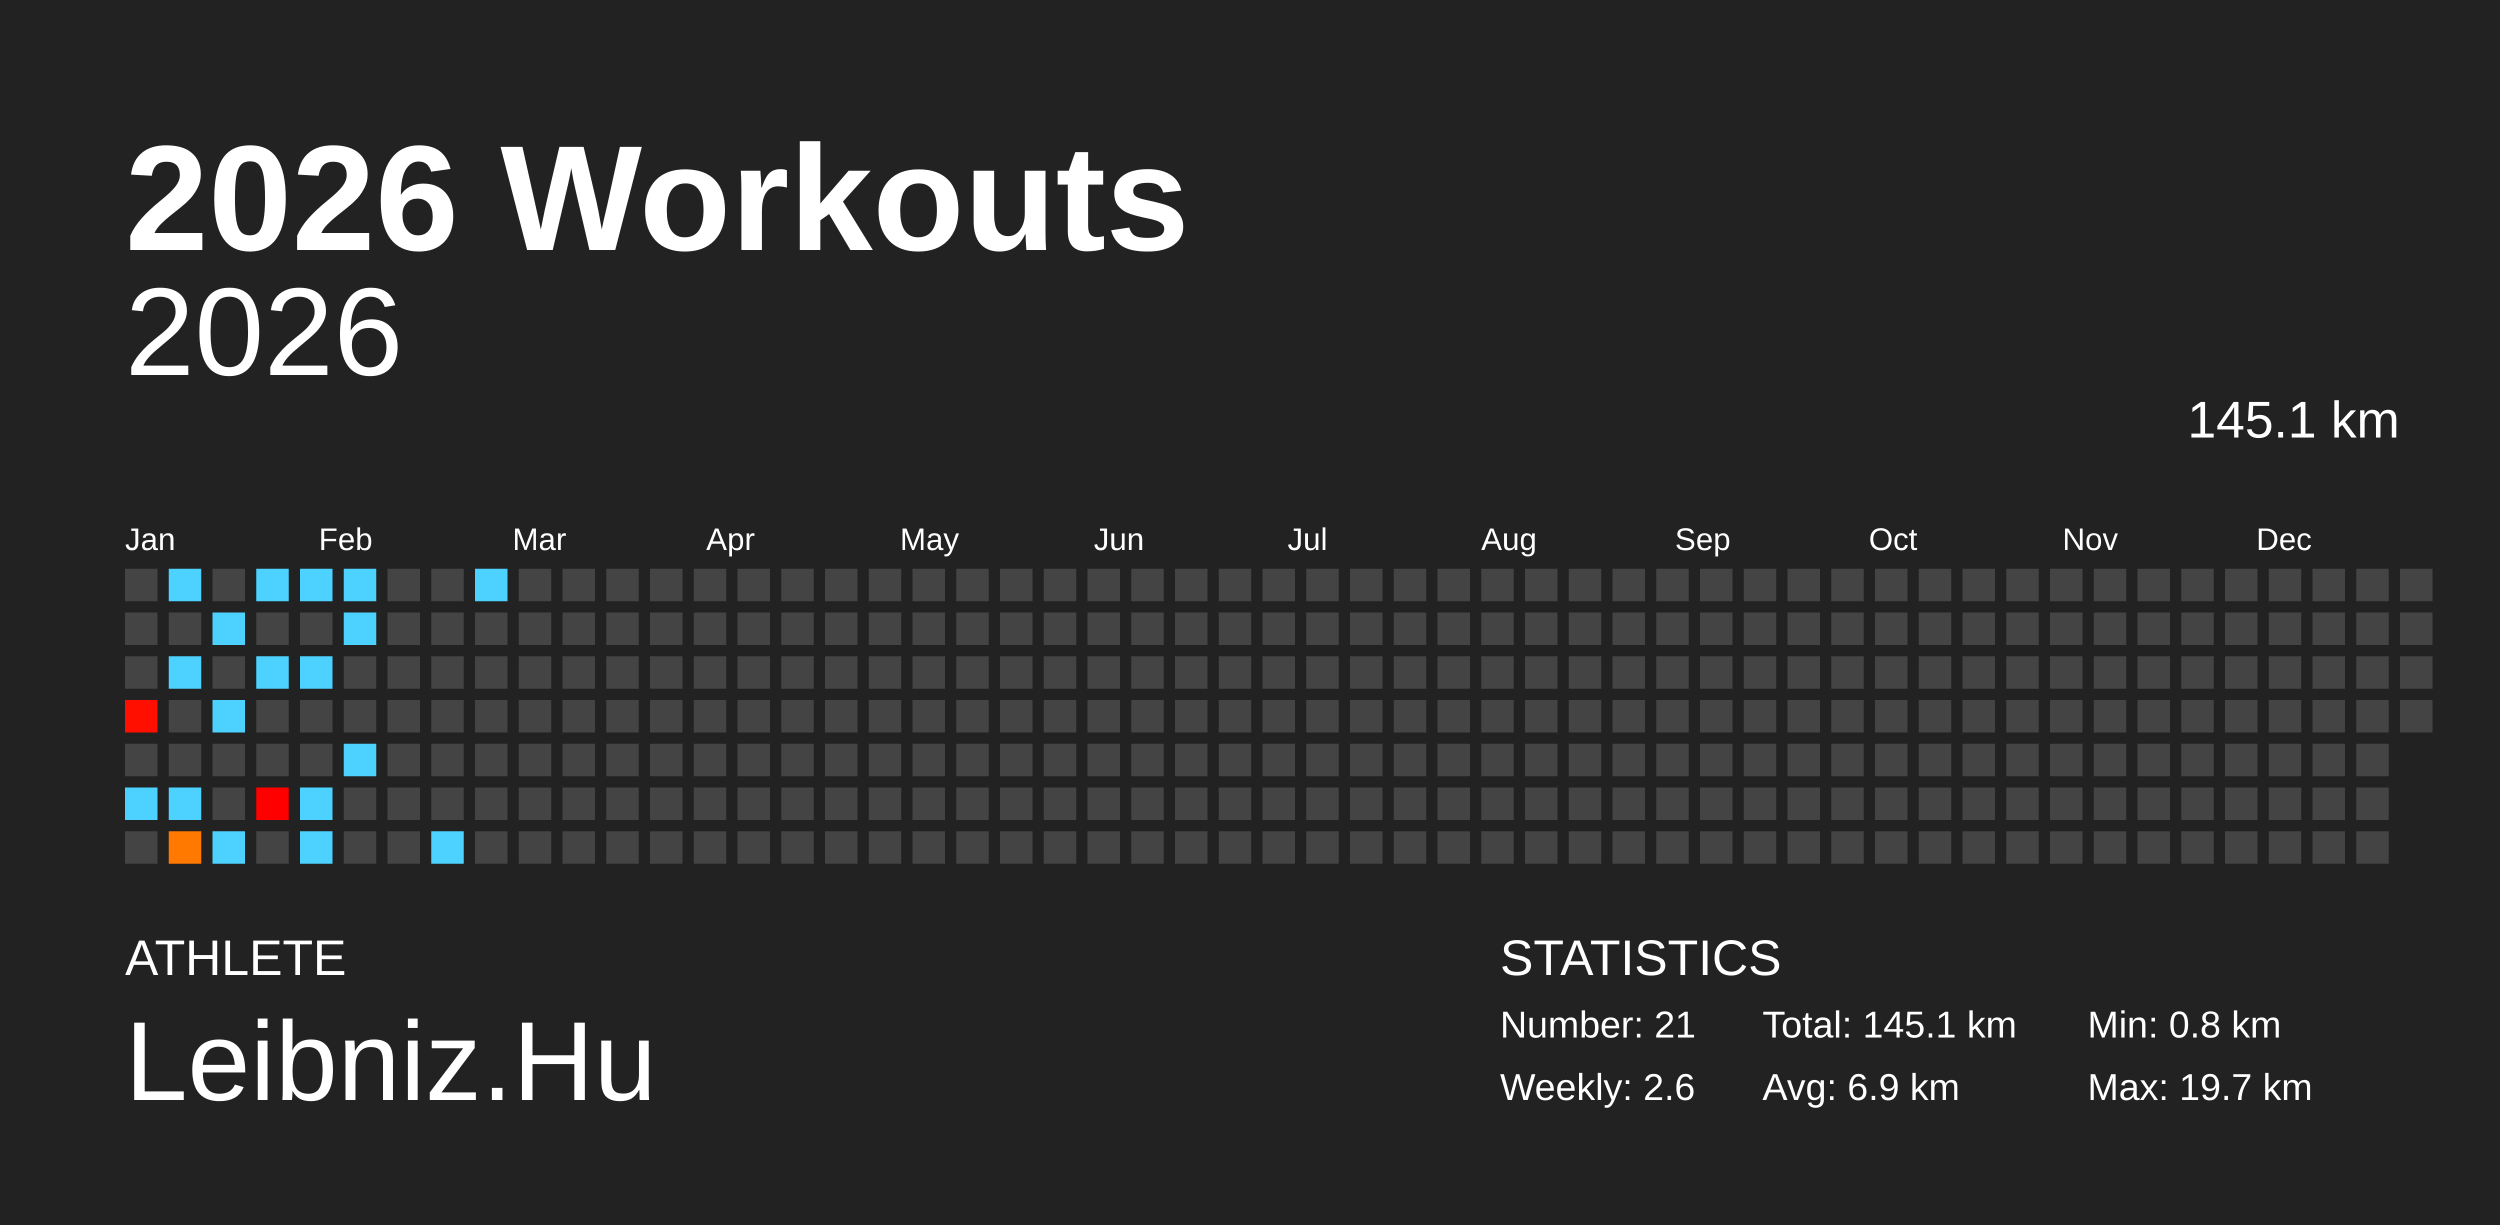
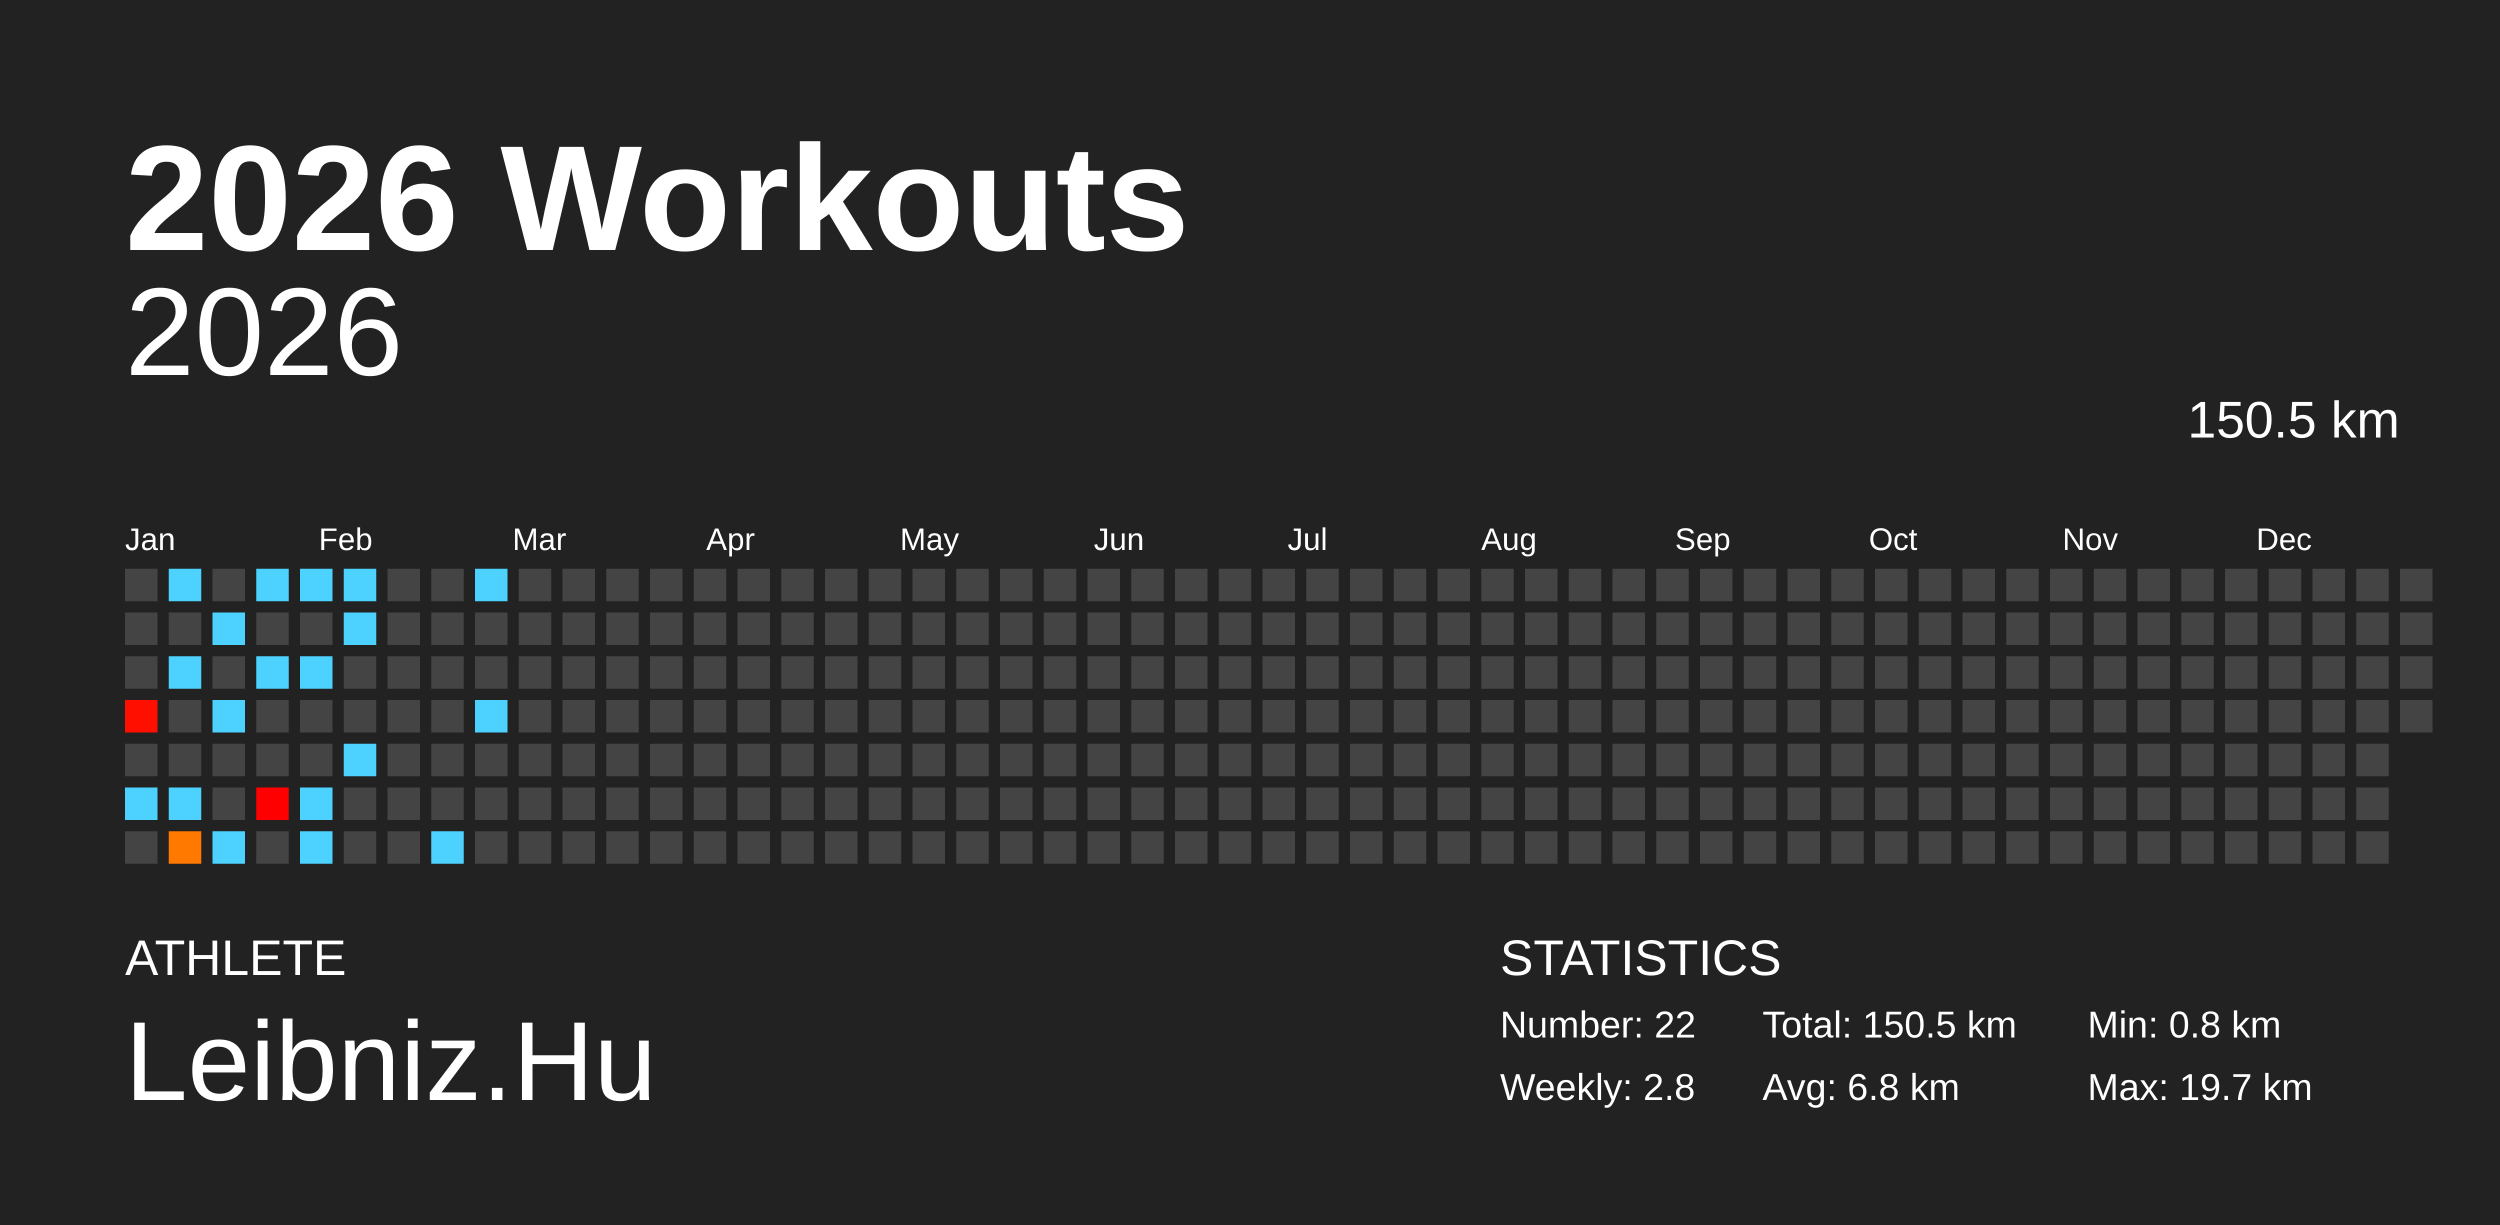
<svg xmlns="http://www.w3.org/2000/svg" baseProfile="full" height="98mm" version="1.1" viewBox="0,0,200,98" width="200mm">
  <defs />
  <rect fill="#222222" height="98" width="200" x="0" y="0" />
  <text fill="#FFFFFF" style="font-size:12px; font-family:Arial; font-weight:bold;" x="10" y="20">2026 Workouts</text>
  <text fill="#FFFFFF" style="font-size:4px; font-family:Arial" x="10" y="78">ATHLETE</text>
  <text fill="#FFFFFF" style="font-size:9px; font-family:Arial" x="10" y="88">Leibniz.Hu</text>
  <text fill="#FFFFFF" style="font-size:4px; font-family:Arial" x="120" y="78">STATISTICS</text>
-   <text fill="#FFFFFF" style="font-size:3px; font-family:Arial" x="120" y="83">Number: 21</text>
-   <text fill="#FFFFFF" style="font-size:3px; font-family:Arial" x="120" y="88">Weekly: 2.6</text>
-   <text fill="#FFFFFF" style="font-size:3px; font-family:Arial" x="141" y="83">Total: 145.1 km</text>
-   <text fill="#FFFFFF" style="font-size:3px; font-family:Arial" x="141" y="88">Avg: 6.9 km</text>
+   <text fill="#FFFFFF" style="font-size:3px; font-family:Arial" x="120" y="83">Number: 22</text>
+   <text fill="#FFFFFF" style="font-size:3px; font-family:Arial" x="120" y="88">Weekly: 2.8</text>
+   <text fill="#FFFFFF" style="font-size:3px; font-family:Arial" x="141" y="83">Total: 150.5 km</text>
+   <text fill="#FFFFFF" style="font-size:3px; font-family:Arial" x="141" y="88">Avg: 6.8 km</text>
  <text fill="#FFFFFF" style="font-size:3px; font-family:Arial" x="167" y="83">Min: 0.8 km</text>
  <text fill="#FFFFFF" style="font-size:3px; font-family:Arial" x="167" y="88">Max: 19.7 km</text>
  <text alignment-baseline="hanging" fill="#FFFFFF" style="font-size:10.0px; font-family:Arial;" x="10" y="30">2026</text>
-   <text alignment-baseline="hanging" fill="#FFFFFF" style="font-size:4.125px; font-family:Arial;" x="175" y="35">145.1 km</text>
+   <text alignment-baseline="hanging" fill="#FFFFFF" style="font-size:4.125px; font-family:Arial;" x="175" y="35">150.5 km</text>
  <text fill="#FFFFFF" style="font-size:2.5px; font-family:Arial" x="10.0" y="44">Jan</text>
  <text fill="#FFFFFF" style="font-size:2.5px; font-family:Arial" x="25.5" y="44">Feb</text>
  <text fill="#FFFFFF" style="font-size:2.5px; font-family:Arial" x="41.0" y="44">Mar</text>
  <text fill="#FFFFFF" style="font-size:2.5px; font-family:Arial" x="56.5" y="44">Apr</text>
  <text fill="#FFFFFF" style="font-size:2.5px; font-family:Arial" x="72.0" y="44">May</text>
  <text fill="#FFFFFF" style="font-size:2.5px; font-family:Arial" x="87.5" y="44">Jun</text>
  <text fill="#FFFFFF" style="font-size:2.5px; font-family:Arial" x="103.0" y="44">Jul</text>
  <text fill="#FFFFFF" style="font-size:2.5px; font-family:Arial" x="118.5" y="44">Aug</text>
  <text fill="#FFFFFF" style="font-size:2.5px; font-family:Arial" x="134.0" y="44">Sep</text>
  <text fill="#FFFFFF" style="font-size:2.5px; font-family:Arial" x="149.5" y="44">Oct</text>
  <text fill="#FFFFFF" style="font-size:2.5px; font-family:Arial" x="165.0" y="44">Nov</text>
  <text fill="#FFFFFF" style="font-size:2.5px; font-family:Arial" x="180.5" y="44">Dec</text>
  <rect fill="#444444" height="2.6" width="2.6" x="10.0" y="45.5" />
  <rect fill="#444444" height="2.6" width="2.6" x="10.0" y="49.0" />
  <rect fill="#444444" height="2.6" width="2.6" x="10.0" y="52.5" />
  <rect fill="#ff0f00" height="2.6" width="2.6" x="10.0" y="56.0" />
  <rect fill="#444444" height="2.6" width="2.6" x="10.0" y="59.5" />
  <rect fill="#4dd2ff" height="2.6" width="2.6" x="10.0" y="63.0" />
  <rect fill="#444444" height="2.6" width="2.6" x="10.0" y="66.5" />
  <rect fill="#4dd2ff" height="2.6" width="2.6" x="13.5" y="45.5" />
  <rect fill="#444444" height="2.6" width="2.6" x="13.5" y="49.0" />
  <rect fill="#4dd2ff" height="2.6" width="2.6" x="13.5" y="52.5" />
  <rect fill="#444444" height="2.6" width="2.6" x="13.5" y="56.0" />
  <rect fill="#444444" height="2.6" width="2.6" x="13.5" y="59.5" />
  <rect fill="#4dd2ff" height="2.6" width="2.6" x="13.5" y="63.0" />
  <rect fill="#ff7800" height="2.6" width="2.6" x="13.5" y="66.5" />
  <rect fill="#444444" height="2.6" width="2.6" x="17.0" y="45.5" />
  <rect fill="#4dd2ff" height="2.6" width="2.6" x="17.0" y="49.0" />
  <rect fill="#444444" height="2.6" width="2.6" x="17.0" y="52.5" />
  <rect fill="#4dd2ff" height="2.6" width="2.6" x="17.0" y="56.0" />
  <rect fill="#444444" height="2.6" width="2.6" x="17.0" y="59.5" />
  <rect fill="#444444" height="2.6" width="2.6" x="17.0" y="63.0" />
  <rect fill="#4dd2ff" height="2.6" width="2.6" x="17.0" y="66.5" />
  <rect fill="#4dd2ff" height="2.6" width="2.6" x="20.5" y="45.5" />
  <rect fill="#444444" height="2.6" width="2.6" x="20.5" y="49.0" />
  <rect fill="#4dd2ff" height="2.6" width="2.6" x="20.5" y="52.5" />
  <rect fill="#444444" height="2.6" width="2.6" x="20.5" y="56.0" />
  <rect fill="#444444" height="2.6" width="2.6" x="20.5" y="59.5" />
  <rect fill="#ff0000" height="2.6" width="2.6" x="20.5" y="63.0" />
  <rect fill="#444444" height="2.6" width="2.6" x="20.5" y="66.5" />
  <rect fill="#4dd2ff" height="2.6" width="2.6" x="24.0" y="45.5" />
  <rect fill="#444444" height="2.6" width="2.6" x="24.0" y="49.0" />
  <rect fill="#4dd2ff" height="2.6" width="2.6" x="24.0" y="52.5" />
  <rect fill="#444444" height="2.6" width="2.6" x="24.0" y="56.0" />
  <rect fill="#444444" height="2.6" width="2.6" x="24.0" y="59.5" />
  <rect fill="#4dd2ff" height="2.6" width="2.6" x="24.0" y="63.0" />
  <rect fill="#4dd2ff" height="2.6" width="2.6" x="24.0" y="66.5" />
  <rect fill="#4dd2ff" height="2.6" width="2.6" x="27.5" y="45.5" />
  <rect fill="#4dd2ff" height="2.6" width="2.6" x="27.5" y="49.0" />
  <rect fill="#444444" height="2.6" width="2.6" x="27.5" y="52.5" />
  <rect fill="#444444" height="2.6" width="2.6" x="27.5" y="56.0" />
  <rect fill="#4dd2ff" height="2.6" width="2.6" x="27.5" y="59.5" />
  <rect fill="#444444" height="2.6" width="2.6" x="27.5" y="63.0" />
  <rect fill="#444444" height="2.6" width="2.6" x="27.5" y="66.5" />
  <rect fill="#444444" height="2.6" width="2.6" x="31.0" y="45.5" />
  <rect fill="#444444" height="2.6" width="2.6" x="31.0" y="49.0" />
  <rect fill="#444444" height="2.6" width="2.6" x="31.0" y="52.5" />
  <rect fill="#444444" height="2.6" width="2.6" x="31.0" y="56.0" />
  <rect fill="#444444" height="2.6" width="2.6" x="31.0" y="59.5" />
  <rect fill="#444444" height="2.6" width="2.6" x="31.0" y="63.0" />
  <rect fill="#444444" height="2.6" width="2.6" x="31.0" y="66.5" />
  <rect fill="#444444" height="2.6" width="2.6" x="34.5" y="45.5" />
  <rect fill="#444444" height="2.6" width="2.6" x="34.5" y="49.0" />
  <rect fill="#444444" height="2.6" width="2.6" x="34.5" y="52.5" />
  <rect fill="#444444" height="2.6" width="2.6" x="34.5" y="56.0" />
  <rect fill="#444444" height="2.6" width="2.6" x="34.5" y="59.5" />
  <rect fill="#444444" height="2.6" width="2.6" x="34.5" y="63.0" />
  <rect fill="#4dd2ff" height="2.6" width="2.6" x="34.5" y="66.5" />
  <rect fill="#4dd2ff" height="2.6" width="2.6" x="38.0" y="45.5" />
  <rect fill="#444444" height="2.6" width="2.6" x="38.0" y="49.0" />
  <rect fill="#444444" height="2.6" width="2.6" x="38.0" y="52.5" />
-   <rect fill="#444444" height="2.6" width="2.6" x="38.0" y="56.0" />
+   <rect fill="#4dd2ff" height="2.6" width="2.6" x="38.0" y="56.0" />
  <rect fill="#444444" height="2.6" width="2.6" x="38.0" y="59.5" />
  <rect fill="#444444" height="2.6" width="2.6" x="38.0" y="63.0" />
  <rect fill="#444444" height="2.6" width="2.6" x="38.0" y="66.5" />
  <rect fill="#444444" height="2.6" width="2.6" x="41.5" y="45.5" />
  <rect fill="#444444" height="2.6" width="2.6" x="41.5" y="49.0" />
  <rect fill="#444444" height="2.6" width="2.6" x="41.5" y="52.5" />
  <rect fill="#444444" height="2.6" width="2.6" x="41.5" y="56.0" />
  <rect fill="#444444" height="2.6" width="2.6" x="41.5" y="59.5" />
  <rect fill="#444444" height="2.6" width="2.6" x="41.5" y="63.0" />
  <rect fill="#444444" height="2.6" width="2.6" x="41.5" y="66.5" />
  <rect fill="#444444" height="2.6" width="2.6" x="45.0" y="45.5" />
  <rect fill="#444444" height="2.6" width="2.6" x="45.0" y="49.0" />
  <rect fill="#444444" height="2.6" width="2.6" x="45.0" y="52.5" />
  <rect fill="#444444" height="2.6" width="2.6" x="45.0" y="56.0" />
  <rect fill="#444444" height="2.6" width="2.6" x="45.0" y="59.5" />
  <rect fill="#444444" height="2.6" width="2.6" x="45.0" y="63.0" />
  <rect fill="#444444" height="2.6" width="2.6" x="45.0" y="66.5" />
  <rect fill="#444444" height="2.6" width="2.6" x="48.5" y="45.5" />
  <rect fill="#444444" height="2.6" width="2.6" x="48.5" y="49.0" />
  <rect fill="#444444" height="2.6" width="2.6" x="48.5" y="52.5" />
  <rect fill="#444444" height="2.6" width="2.6" x="48.5" y="56.0" />
  <rect fill="#444444" height="2.6" width="2.6" x="48.5" y="59.5" />
  <rect fill="#444444" height="2.6" width="2.6" x="48.5" y="63.0" />
  <rect fill="#444444" height="2.6" width="2.6" x="48.5" y="66.5" />
  <rect fill="#444444" height="2.6" width="2.6" x="52.0" y="45.5" />
  <rect fill="#444444" height="2.6" width="2.6" x="52.0" y="49.0" />
  <rect fill="#444444" height="2.6" width="2.6" x="52.0" y="52.5" />
  <rect fill="#444444" height="2.6" width="2.6" x="52.0" y="56.0" />
  <rect fill="#444444" height="2.6" width="2.6" x="52.0" y="59.5" />
  <rect fill="#444444" height="2.6" width="2.6" x="52.0" y="63.0" />
  <rect fill="#444444" height="2.6" width="2.6" x="52.0" y="66.5" />
  <rect fill="#444444" height="2.6" width="2.6" x="55.5" y="45.5" />
  <rect fill="#444444" height="2.6" width="2.6" x="55.5" y="49.0" />
  <rect fill="#444444" height="2.6" width="2.6" x="55.5" y="52.5" />
  <rect fill="#444444" height="2.6" width="2.6" x="55.5" y="56.0" />
  <rect fill="#444444" height="2.6" width="2.6" x="55.5" y="59.5" />
  <rect fill="#444444" height="2.6" width="2.6" x="55.5" y="63.0" />
  <rect fill="#444444" height="2.6" width="2.6" x="55.5" y="66.5" />
  <rect fill="#444444" height="2.6" width="2.6" x="59.0" y="45.5" />
  <rect fill="#444444" height="2.6" width="2.6" x="59.0" y="49.0" />
  <rect fill="#444444" height="2.6" width="2.6" x="59.0" y="52.5" />
  <rect fill="#444444" height="2.6" width="2.6" x="59.0" y="56.0" />
  <rect fill="#444444" height="2.6" width="2.6" x="59.0" y="59.5" />
  <rect fill="#444444" height="2.6" width="2.6" x="59.0" y="63.0" />
  <rect fill="#444444" height="2.6" width="2.6" x="59.0" y="66.5" />
  <rect fill="#444444" height="2.6" width="2.6" x="62.5" y="45.5" />
  <rect fill="#444444" height="2.6" width="2.6" x="62.5" y="49.0" />
  <rect fill="#444444" height="2.6" width="2.6" x="62.5" y="52.5" />
  <rect fill="#444444" height="2.6" width="2.6" x="62.5" y="56.0" />
  <rect fill="#444444" height="2.6" width="2.6" x="62.5" y="59.5" />
  <rect fill="#444444" height="2.6" width="2.6" x="62.5" y="63.0" />
  <rect fill="#444444" height="2.6" width="2.6" x="62.5" y="66.5" />
  <rect fill="#444444" height="2.6" width="2.6" x="66.0" y="45.5" />
  <rect fill="#444444" height="2.6" width="2.6" x="66.0" y="49.0" />
  <rect fill="#444444" height="2.6" width="2.6" x="66.0" y="52.5" />
  <rect fill="#444444" height="2.6" width="2.6" x="66.0" y="56.0" />
  <rect fill="#444444" height="2.6" width="2.6" x="66.0" y="59.5" />
  <rect fill="#444444" height="2.6" width="2.6" x="66.0" y="63.0" />
  <rect fill="#444444" height="2.6" width="2.6" x="66.0" y="66.5" />
  <rect fill="#444444" height="2.6" width="2.6" x="69.5" y="45.5" />
  <rect fill="#444444" height="2.6" width="2.6" x="69.5" y="49.0" />
  <rect fill="#444444" height="2.6" width="2.6" x="69.5" y="52.5" />
  <rect fill="#444444" height="2.6" width="2.6" x="69.5" y="56.0" />
  <rect fill="#444444" height="2.6" width="2.6" x="69.5" y="59.5" />
  <rect fill="#444444" height="2.6" width="2.6" x="69.5" y="63.0" />
  <rect fill="#444444" height="2.6" width="2.6" x="69.5" y="66.5" />
  <rect fill="#444444" height="2.6" width="2.6" x="73.0" y="45.5" />
  <rect fill="#444444" height="2.6" width="2.6" x="73.0" y="49.0" />
  <rect fill="#444444" height="2.6" width="2.6" x="73.0" y="52.5" />
  <rect fill="#444444" height="2.6" width="2.6" x="73.0" y="56.0" />
  <rect fill="#444444" height="2.6" width="2.6" x="73.0" y="59.5" />
  <rect fill="#444444" height="2.6" width="2.6" x="73.0" y="63.0" />
  <rect fill="#444444" height="2.6" width="2.6" x="73.0" y="66.5" />
  <rect fill="#444444" height="2.6" width="2.6" x="76.5" y="45.5" />
  <rect fill="#444444" height="2.6" width="2.6" x="76.5" y="49.0" />
  <rect fill="#444444" height="2.6" width="2.6" x="76.5" y="52.5" />
  <rect fill="#444444" height="2.6" width="2.6" x="76.5" y="56.0" />
  <rect fill="#444444" height="2.6" width="2.6" x="76.5" y="59.5" />
  <rect fill="#444444" height="2.6" width="2.6" x="76.5" y="63.0" />
  <rect fill="#444444" height="2.6" width="2.6" x="76.5" y="66.5" />
  <rect fill="#444444" height="2.6" width="2.6" x="80.0" y="45.5" />
  <rect fill="#444444" height="2.6" width="2.6" x="80.0" y="49.0" />
  <rect fill="#444444" height="2.6" width="2.6" x="80.0" y="52.5" />
  <rect fill="#444444" height="2.6" width="2.6" x="80.0" y="56.0" />
  <rect fill="#444444" height="2.6" width="2.6" x="80.0" y="59.5" />
  <rect fill="#444444" height="2.6" width="2.6" x="80.0" y="63.0" />
  <rect fill="#444444" height="2.6" width="2.6" x="80.0" y="66.5" />
  <rect fill="#444444" height="2.6" width="2.6" x="83.5" y="45.5" />
  <rect fill="#444444" height="2.6" width="2.6" x="83.5" y="49.0" />
  <rect fill="#444444" height="2.6" width="2.6" x="83.5" y="52.5" />
  <rect fill="#444444" height="2.6" width="2.6" x="83.5" y="56.0" />
  <rect fill="#444444" height="2.6" width="2.6" x="83.5" y="59.5" />
  <rect fill="#444444" height="2.6" width="2.6" x="83.5" y="63.0" />
  <rect fill="#444444" height="2.6" width="2.6" x="83.5" y="66.5" />
  <rect fill="#444444" height="2.6" width="2.6" x="87.0" y="45.5" />
  <rect fill="#444444" height="2.6" width="2.6" x="87.0" y="49.0" />
  <rect fill="#444444" height="2.6" width="2.6" x="87.0" y="52.5" />
  <rect fill="#444444" height="2.6" width="2.6" x="87.0" y="56.0" />
  <rect fill="#444444" height="2.6" width="2.6" x="87.0" y="59.5" />
  <rect fill="#444444" height="2.6" width="2.6" x="87.0" y="63.0" />
  <rect fill="#444444" height="2.6" width="2.6" x="87.0" y="66.5" />
  <rect fill="#444444" height="2.6" width="2.6" x="90.5" y="45.5" />
  <rect fill="#444444" height="2.6" width="2.6" x="90.5" y="49.0" />
  <rect fill="#444444" height="2.6" width="2.6" x="90.5" y="52.5" />
  <rect fill="#444444" height="2.6" width="2.6" x="90.5" y="56.0" />
  <rect fill="#444444" height="2.6" width="2.6" x="90.5" y="59.5" />
  <rect fill="#444444" height="2.6" width="2.6" x="90.5" y="63.0" />
  <rect fill="#444444" height="2.6" width="2.6" x="90.5" y="66.5" />
  <rect fill="#444444" height="2.6" width="2.6" x="94.0" y="45.5" />
  <rect fill="#444444" height="2.6" width="2.6" x="94.0" y="49.0" />
  <rect fill="#444444" height="2.6" width="2.6" x="94.0" y="52.5" />
  <rect fill="#444444" height="2.6" width="2.6" x="94.0" y="56.0" />
  <rect fill="#444444" height="2.6" width="2.6" x="94.0" y="59.5" />
  <rect fill="#444444" height="2.6" width="2.6" x="94.0" y="63.0" />
  <rect fill="#444444" height="2.6" width="2.6" x="94.0" y="66.5" />
  <rect fill="#444444" height="2.6" width="2.6" x="97.5" y="45.5" />
  <rect fill="#444444" height="2.6" width="2.6" x="97.5" y="49.0" />
  <rect fill="#444444" height="2.6" width="2.6" x="97.5" y="52.5" />
  <rect fill="#444444" height="2.6" width="2.6" x="97.5" y="56.0" />
  <rect fill="#444444" height="2.6" width="2.6" x="97.5" y="59.5" />
  <rect fill="#444444" height="2.6" width="2.6" x="97.5" y="63.0" />
  <rect fill="#444444" height="2.6" width="2.6" x="97.5" y="66.5" />
  <rect fill="#444444" height="2.6" width="2.6" x="101.0" y="45.5" />
  <rect fill="#444444" height="2.6" width="2.6" x="101.0" y="49.0" />
  <rect fill="#444444" height="2.6" width="2.6" x="101.0" y="52.5" />
  <rect fill="#444444" height="2.6" width="2.6" x="101.0" y="56.0" />
  <rect fill="#444444" height="2.6" width="2.6" x="101.0" y="59.5" />
  <rect fill="#444444" height="2.6" width="2.6" x="101.0" y="63.0" />
  <rect fill="#444444" height="2.6" width="2.6" x="101.0" y="66.5" />
  <rect fill="#444444" height="2.6" width="2.6" x="104.5" y="45.5" />
  <rect fill="#444444" height="2.6" width="2.6" x="104.5" y="49.0" />
  <rect fill="#444444" height="2.6" width="2.6" x="104.5" y="52.5" />
  <rect fill="#444444" height="2.6" width="2.6" x="104.5" y="56.0" />
  <rect fill="#444444" height="2.6" width="2.6" x="104.5" y="59.5" />
  <rect fill="#444444" height="2.6" width="2.6" x="104.5" y="63.0" />
  <rect fill="#444444" height="2.6" width="2.6" x="104.5" y="66.5" />
  <rect fill="#444444" height="2.6" width="2.6" x="108.0" y="45.5" />
  <rect fill="#444444" height="2.6" width="2.6" x="108.0" y="49.0" />
  <rect fill="#444444" height="2.6" width="2.6" x="108.0" y="52.5" />
  <rect fill="#444444" height="2.6" width="2.6" x="108.0" y="56.0" />
  <rect fill="#444444" height="2.6" width="2.6" x="108.0" y="59.5" />
  <rect fill="#444444" height="2.6" width="2.6" x="108.0" y="63.0" />
  <rect fill="#444444" height="2.6" width="2.6" x="108.0" y="66.5" />
  <rect fill="#444444" height="2.6" width="2.6" x="111.5" y="45.5" />
  <rect fill="#444444" height="2.6" width="2.6" x="111.5" y="49.0" />
  <rect fill="#444444" height="2.6" width="2.6" x="111.5" y="52.5" />
  <rect fill="#444444" height="2.6" width="2.6" x="111.5" y="56.0" />
  <rect fill="#444444" height="2.6" width="2.6" x="111.5" y="59.5" />
  <rect fill="#444444" height="2.6" width="2.6" x="111.5" y="63.0" />
  <rect fill="#444444" height="2.6" width="2.6" x="111.5" y="66.5" />
  <rect fill="#444444" height="2.6" width="2.6" x="115.0" y="45.5" />
  <rect fill="#444444" height="2.6" width="2.6" x="115.0" y="49.0" />
  <rect fill="#444444" height="2.6" width="2.6" x="115.0" y="52.5" />
  <rect fill="#444444" height="2.6" width="2.6" x="115.0" y="56.0" />
  <rect fill="#444444" height="2.6" width="2.6" x="115.0" y="59.5" />
  <rect fill="#444444" height="2.6" width="2.6" x="115.0" y="63.0" />
  <rect fill="#444444" height="2.6" width="2.6" x="115.0" y="66.5" />
  <rect fill="#444444" height="2.6" width="2.6" x="118.5" y="45.5" />
  <rect fill="#444444" height="2.6" width="2.6" x="118.5" y="49.0" />
  <rect fill="#444444" height="2.6" width="2.6" x="118.5" y="52.5" />
  <rect fill="#444444" height="2.6" width="2.6" x="118.5" y="56.0" />
  <rect fill="#444444" height="2.6" width="2.6" x="118.5" y="59.5" />
  <rect fill="#444444" height="2.6" width="2.6" x="118.5" y="63.0" />
  <rect fill="#444444" height="2.6" width="2.6" x="118.5" y="66.5" />
  <rect fill="#444444" height="2.6" width="2.6" x="122.0" y="45.5" />
  <rect fill="#444444" height="2.6" width="2.6" x="122.0" y="49.0" />
  <rect fill="#444444" height="2.6" width="2.6" x="122.0" y="52.5" />
  <rect fill="#444444" height="2.6" width="2.6" x="122.0" y="56.0" />
  <rect fill="#444444" height="2.6" width="2.6" x="122.0" y="59.5" />
  <rect fill="#444444" height="2.6" width="2.6" x="122.0" y="63.0" />
  <rect fill="#444444" height="2.6" width="2.6" x="122.0" y="66.5" />
  <rect fill="#444444" height="2.6" width="2.6" x="125.5" y="45.5" />
  <rect fill="#444444" height="2.6" width="2.6" x="125.5" y="49.0" />
  <rect fill="#444444" height="2.6" width="2.6" x="125.5" y="52.5" />
  <rect fill="#444444" height="2.6" width="2.6" x="125.5" y="56.0" />
  <rect fill="#444444" height="2.6" width="2.6" x="125.5" y="59.5" />
  <rect fill="#444444" height="2.6" width="2.6" x="125.5" y="63.0" />
  <rect fill="#444444" height="2.6" width="2.6" x="125.5" y="66.5" />
  <rect fill="#444444" height="2.6" width="2.6" x="129.0" y="45.5" />
  <rect fill="#444444" height="2.6" width="2.6" x="129.0" y="49.0" />
  <rect fill="#444444" height="2.6" width="2.6" x="129.0" y="52.5" />
  <rect fill="#444444" height="2.6" width="2.6" x="129.0" y="56.0" />
  <rect fill="#444444" height="2.6" width="2.6" x="129.0" y="59.5" />
  <rect fill="#444444" height="2.6" width="2.6" x="129.0" y="63.0" />
  <rect fill="#444444" height="2.6" width="2.6" x="129.0" y="66.5" />
  <rect fill="#444444" height="2.6" width="2.6" x="132.5" y="45.5" />
  <rect fill="#444444" height="2.6" width="2.6" x="132.5" y="49.0" />
  <rect fill="#444444" height="2.6" width="2.6" x="132.5" y="52.5" />
  <rect fill="#444444" height="2.6" width="2.6" x="132.5" y="56.0" />
  <rect fill="#444444" height="2.6" width="2.6" x="132.5" y="59.5" />
  <rect fill="#444444" height="2.6" width="2.6" x="132.5" y="63.0" />
  <rect fill="#444444" height="2.6" width="2.6" x="132.5" y="66.5" />
  <rect fill="#444444" height="2.6" width="2.6" x="136.0" y="45.5" />
  <rect fill="#444444" height="2.6" width="2.6" x="136.0" y="49.0" />
  <rect fill="#444444" height="2.6" width="2.6" x="136.0" y="52.5" />
  <rect fill="#444444" height="2.6" width="2.6" x="136.0" y="56.0" />
  <rect fill="#444444" height="2.6" width="2.6" x="136.0" y="59.5" />
  <rect fill="#444444" height="2.6" width="2.6" x="136.0" y="63.0" />
  <rect fill="#444444" height="2.6" width="2.6" x="136.0" y="66.5" />
  <rect fill="#444444" height="2.6" width="2.6" x="139.5" y="45.5" />
  <rect fill="#444444" height="2.6" width="2.6" x="139.5" y="49.0" />
  <rect fill="#444444" height="2.6" width="2.6" x="139.5" y="52.5" />
  <rect fill="#444444" height="2.6" width="2.6" x="139.5" y="56.0" />
  <rect fill="#444444" height="2.6" width="2.6" x="139.5" y="59.5" />
  <rect fill="#444444" height="2.6" width="2.6" x="139.5" y="63.0" />
  <rect fill="#444444" height="2.6" width="2.6" x="139.5" y="66.5" />
  <rect fill="#444444" height="2.6" width="2.6" x="143.0" y="45.5" />
  <rect fill="#444444" height="2.6" width="2.6" x="143.0" y="49.0" />
  <rect fill="#444444" height="2.6" width="2.6" x="143.0" y="52.5" />
  <rect fill="#444444" height="2.6" width="2.6" x="143.0" y="56.0" />
  <rect fill="#444444" height="2.6" width="2.6" x="143.0" y="59.5" />
  <rect fill="#444444" height="2.6" width="2.6" x="143.0" y="63.0" />
  <rect fill="#444444" height="2.6" width="2.6" x="143.0" y="66.5" />
  <rect fill="#444444" height="2.6" width="2.6" x="146.5" y="45.5" />
  <rect fill="#444444" height="2.6" width="2.6" x="146.5" y="49.0" />
  <rect fill="#444444" height="2.6" width="2.6" x="146.5" y="52.5" />
  <rect fill="#444444" height="2.6" width="2.6" x="146.5" y="56.0" />
  <rect fill="#444444" height="2.6" width="2.6" x="146.5" y="59.5" />
  <rect fill="#444444" height="2.6" width="2.6" x="146.5" y="63.0" />
  <rect fill="#444444" height="2.6" width="2.6" x="146.5" y="66.5" />
  <rect fill="#444444" height="2.6" width="2.6" x="150.0" y="45.5" />
  <rect fill="#444444" height="2.6" width="2.6" x="150.0" y="49.0" />
  <rect fill="#444444" height="2.6" width="2.6" x="150.0" y="52.5" />
  <rect fill="#444444" height="2.6" width="2.6" x="150.0" y="56.0" />
  <rect fill="#444444" height="2.6" width="2.6" x="150.0" y="59.5" />
  <rect fill="#444444" height="2.6" width="2.6" x="150.0" y="63.0" />
  <rect fill="#444444" height="2.6" width="2.6" x="150.0" y="66.5" />
  <rect fill="#444444" height="2.6" width="2.6" x="153.5" y="45.5" />
  <rect fill="#444444" height="2.6" width="2.6" x="153.5" y="49.0" />
  <rect fill="#444444" height="2.6" width="2.6" x="153.5" y="52.5" />
  <rect fill="#444444" height="2.6" width="2.6" x="153.5" y="56.0" />
  <rect fill="#444444" height="2.6" width="2.6" x="153.5" y="59.5" />
  <rect fill="#444444" height="2.6" width="2.6" x="153.5" y="63.0" />
  <rect fill="#444444" height="2.6" width="2.6" x="153.5" y="66.5" />
  <rect fill="#444444" height="2.6" width="2.6" x="157.0" y="45.5" />
  <rect fill="#444444" height="2.6" width="2.6" x="157.0" y="49.0" />
  <rect fill="#444444" height="2.6" width="2.6" x="157.0" y="52.5" />
  <rect fill="#444444" height="2.6" width="2.6" x="157.0" y="56.0" />
  <rect fill="#444444" height="2.6" width="2.6" x="157.0" y="59.5" />
  <rect fill="#444444" height="2.6" width="2.6" x="157.0" y="63.0" />
  <rect fill="#444444" height="2.6" width="2.6" x="157.0" y="66.5" />
  <rect fill="#444444" height="2.6" width="2.6" x="160.5" y="45.5" />
  <rect fill="#444444" height="2.6" width="2.6" x="160.5" y="49.0" />
  <rect fill="#444444" height="2.6" width="2.6" x="160.5" y="52.5" />
  <rect fill="#444444" height="2.6" width="2.6" x="160.5" y="56.0" />
  <rect fill="#444444" height="2.6" width="2.6" x="160.5" y="59.5" />
  <rect fill="#444444" height="2.6" width="2.6" x="160.5" y="63.0" />
  <rect fill="#444444" height="2.6" width="2.6" x="160.5" y="66.5" />
  <rect fill="#444444" height="2.6" width="2.6" x="164.0" y="45.5" />
  <rect fill="#444444" height="2.6" width="2.6" x="164.0" y="49.0" />
  <rect fill="#444444" height="2.6" width="2.6" x="164.0" y="52.5" />
  <rect fill="#444444" height="2.6" width="2.6" x="164.0" y="56.0" />
  <rect fill="#444444" height="2.6" width="2.6" x="164.0" y="59.5" />
  <rect fill="#444444" height="2.6" width="2.6" x="164.0" y="63.0" />
  <rect fill="#444444" height="2.6" width="2.6" x="164.0" y="66.5" />
  <rect fill="#444444" height="2.6" width="2.6" x="167.5" y="45.5" />
  <rect fill="#444444" height="2.6" width="2.6" x="167.5" y="49.0" />
  <rect fill="#444444" height="2.6" width="2.6" x="167.5" y="52.5" />
  <rect fill="#444444" height="2.6" width="2.6" x="167.5" y="56.0" />
  <rect fill="#444444" height="2.6" width="2.6" x="167.5" y="59.5" />
  <rect fill="#444444" height="2.6" width="2.6" x="167.5" y="63.0" />
  <rect fill="#444444" height="2.6" width="2.6" x="167.5" y="66.5" />
  <rect fill="#444444" height="2.6" width="2.6" x="171.0" y="45.5" />
  <rect fill="#444444" height="2.6" width="2.6" x="171.0" y="49.0" />
  <rect fill="#444444" height="2.6" width="2.6" x="171.0" y="52.5" />
  <rect fill="#444444" height="2.6" width="2.6" x="171.0" y="56.0" />
  <rect fill="#444444" height="2.6" width="2.6" x="171.0" y="59.5" />
  <rect fill="#444444" height="2.6" width="2.6" x="171.0" y="63.0" />
  <rect fill="#444444" height="2.6" width="2.6" x="171.0" y="66.5" />
  <rect fill="#444444" height="2.6" width="2.6" x="174.5" y="45.5" />
  <rect fill="#444444" height="2.6" width="2.6" x="174.5" y="49.0" />
  <rect fill="#444444" height="2.6" width="2.6" x="174.5" y="52.5" />
  <rect fill="#444444" height="2.6" width="2.6" x="174.5" y="56.0" />
  <rect fill="#444444" height="2.6" width="2.6" x="174.5" y="59.5" />
  <rect fill="#444444" height="2.6" width="2.6" x="174.5" y="63.0" />
  <rect fill="#444444" height="2.6" width="2.6" x="174.5" y="66.5" />
  <rect fill="#444444" height="2.6" width="2.6" x="178.0" y="45.5" />
  <rect fill="#444444" height="2.6" width="2.6" x="178.0" y="49.0" />
  <rect fill="#444444" height="2.6" width="2.6" x="178.0" y="52.5" />
  <rect fill="#444444" height="2.6" width="2.6" x="178.0" y="56.0" />
  <rect fill="#444444" height="2.6" width="2.6" x="178.0" y="59.5" />
  <rect fill="#444444" height="2.6" width="2.6" x="178.0" y="63.0" />
  <rect fill="#444444" height="2.6" width="2.6" x="178.0" y="66.5" />
  <rect fill="#444444" height="2.6" width="2.6" x="181.5" y="45.5" />
  <rect fill="#444444" height="2.6" width="2.6" x="181.5" y="49.0" />
  <rect fill="#444444" height="2.6" width="2.6" x="181.5" y="52.5" />
  <rect fill="#444444" height="2.6" width="2.6" x="181.5" y="56.0" />
  <rect fill="#444444" height="2.6" width="2.6" x="181.5" y="59.5" />
  <rect fill="#444444" height="2.6" width="2.6" x="181.5" y="63.0" />
  <rect fill="#444444" height="2.6" width="2.6" x="181.5" y="66.5" />
  <rect fill="#444444" height="2.6" width="2.6" x="185.0" y="45.5" />
  <rect fill="#444444" height="2.6" width="2.6" x="185.0" y="49.0" />
  <rect fill="#444444" height="2.6" width="2.6" x="185.0" y="52.5" />
  <rect fill="#444444" height="2.6" width="2.6" x="185.0" y="56.0" />
  <rect fill="#444444" height="2.6" width="2.6" x="185.0" y="59.5" />
  <rect fill="#444444" height="2.6" width="2.6" x="185.0" y="63.0" />
  <rect fill="#444444" height="2.6" width="2.6" x="185.0" y="66.5" />
  <rect fill="#444444" height="2.6" width="2.6" x="188.5" y="45.5" />
  <rect fill="#444444" height="2.6" width="2.6" x="188.5" y="49.0" />
  <rect fill="#444444" height="2.6" width="2.6" x="188.5" y="52.5" />
  <rect fill="#444444" height="2.6" width="2.6" x="188.5" y="56.0" />
  <rect fill="#444444" height="2.6" width="2.6" x="188.5" y="59.5" />
  <rect fill="#444444" height="2.6" width="2.6" x="188.5" y="63.0" />
  <rect fill="#444444" height="2.6" width="2.6" x="188.5" y="66.5" />
  <rect fill="#444444" height="2.6" width="2.6" x="192.0" y="45.5" />
  <rect fill="#444444" height="2.6" width="2.6" x="192.0" y="49.0" />
  <rect fill="#444444" height="2.6" width="2.6" x="192.0" y="52.5" />
  <rect fill="#444444" height="2.6" width="2.6" x="192.0" y="56.0" />
</svg>
